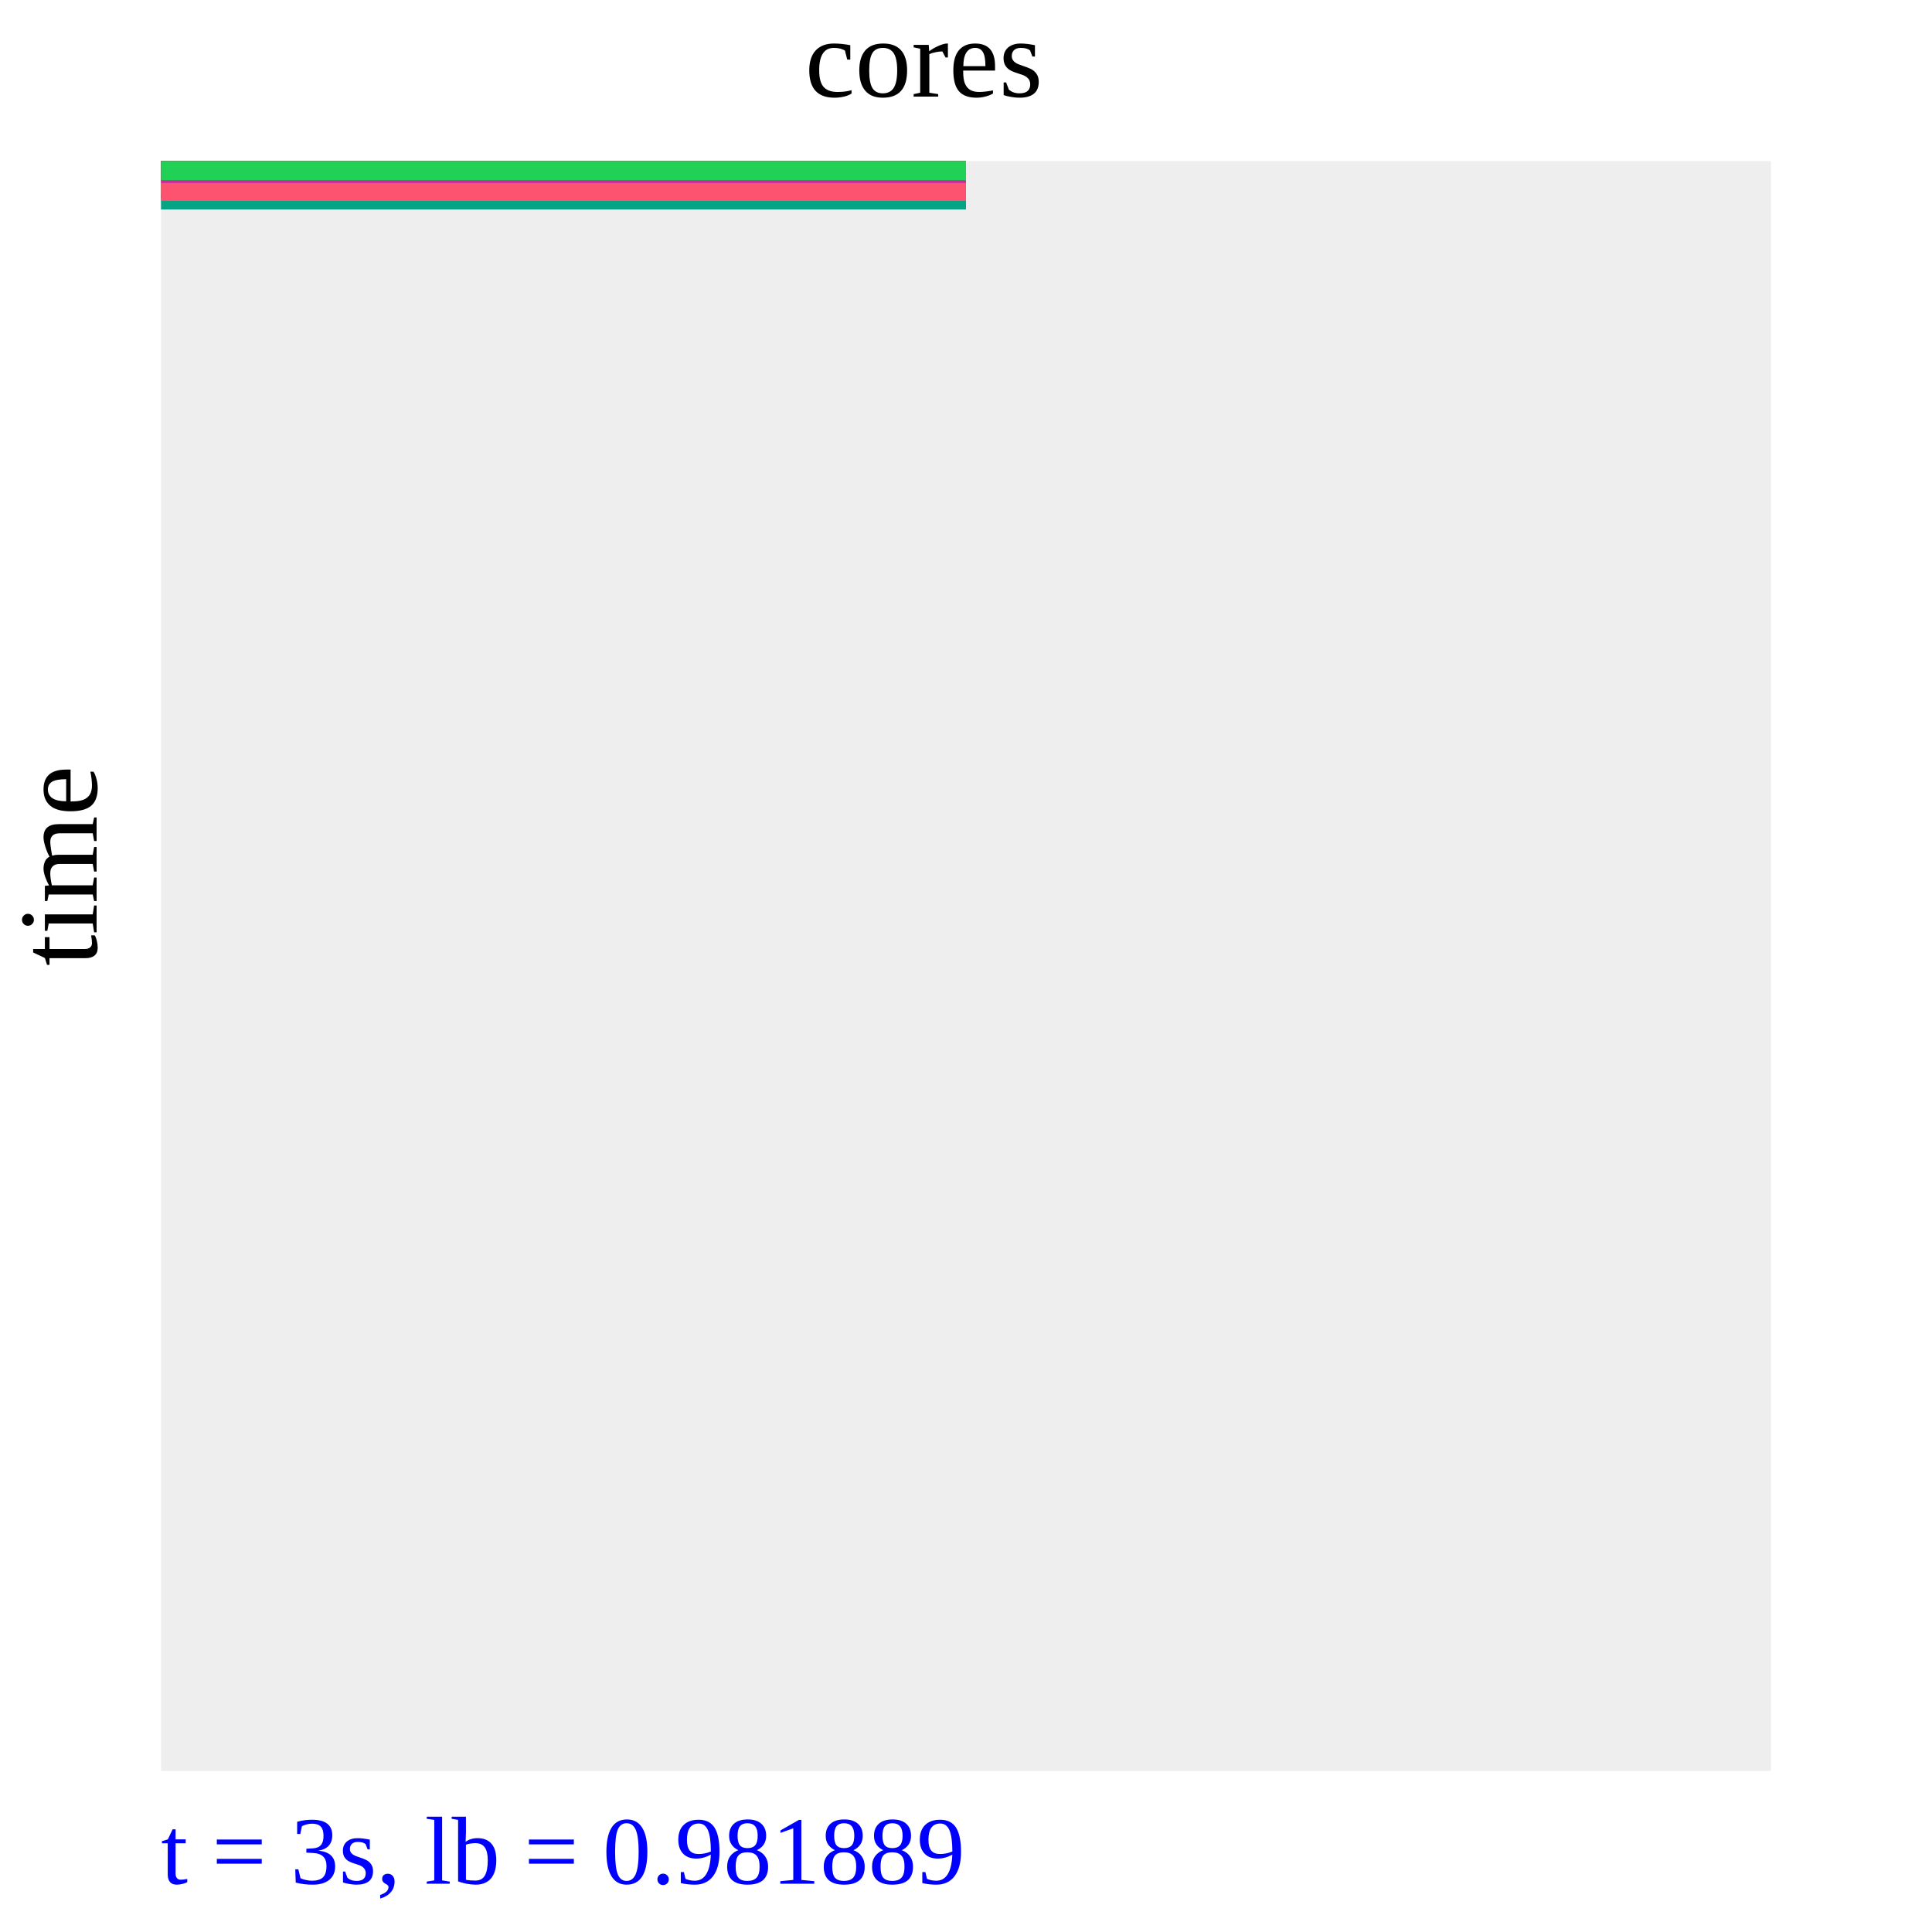
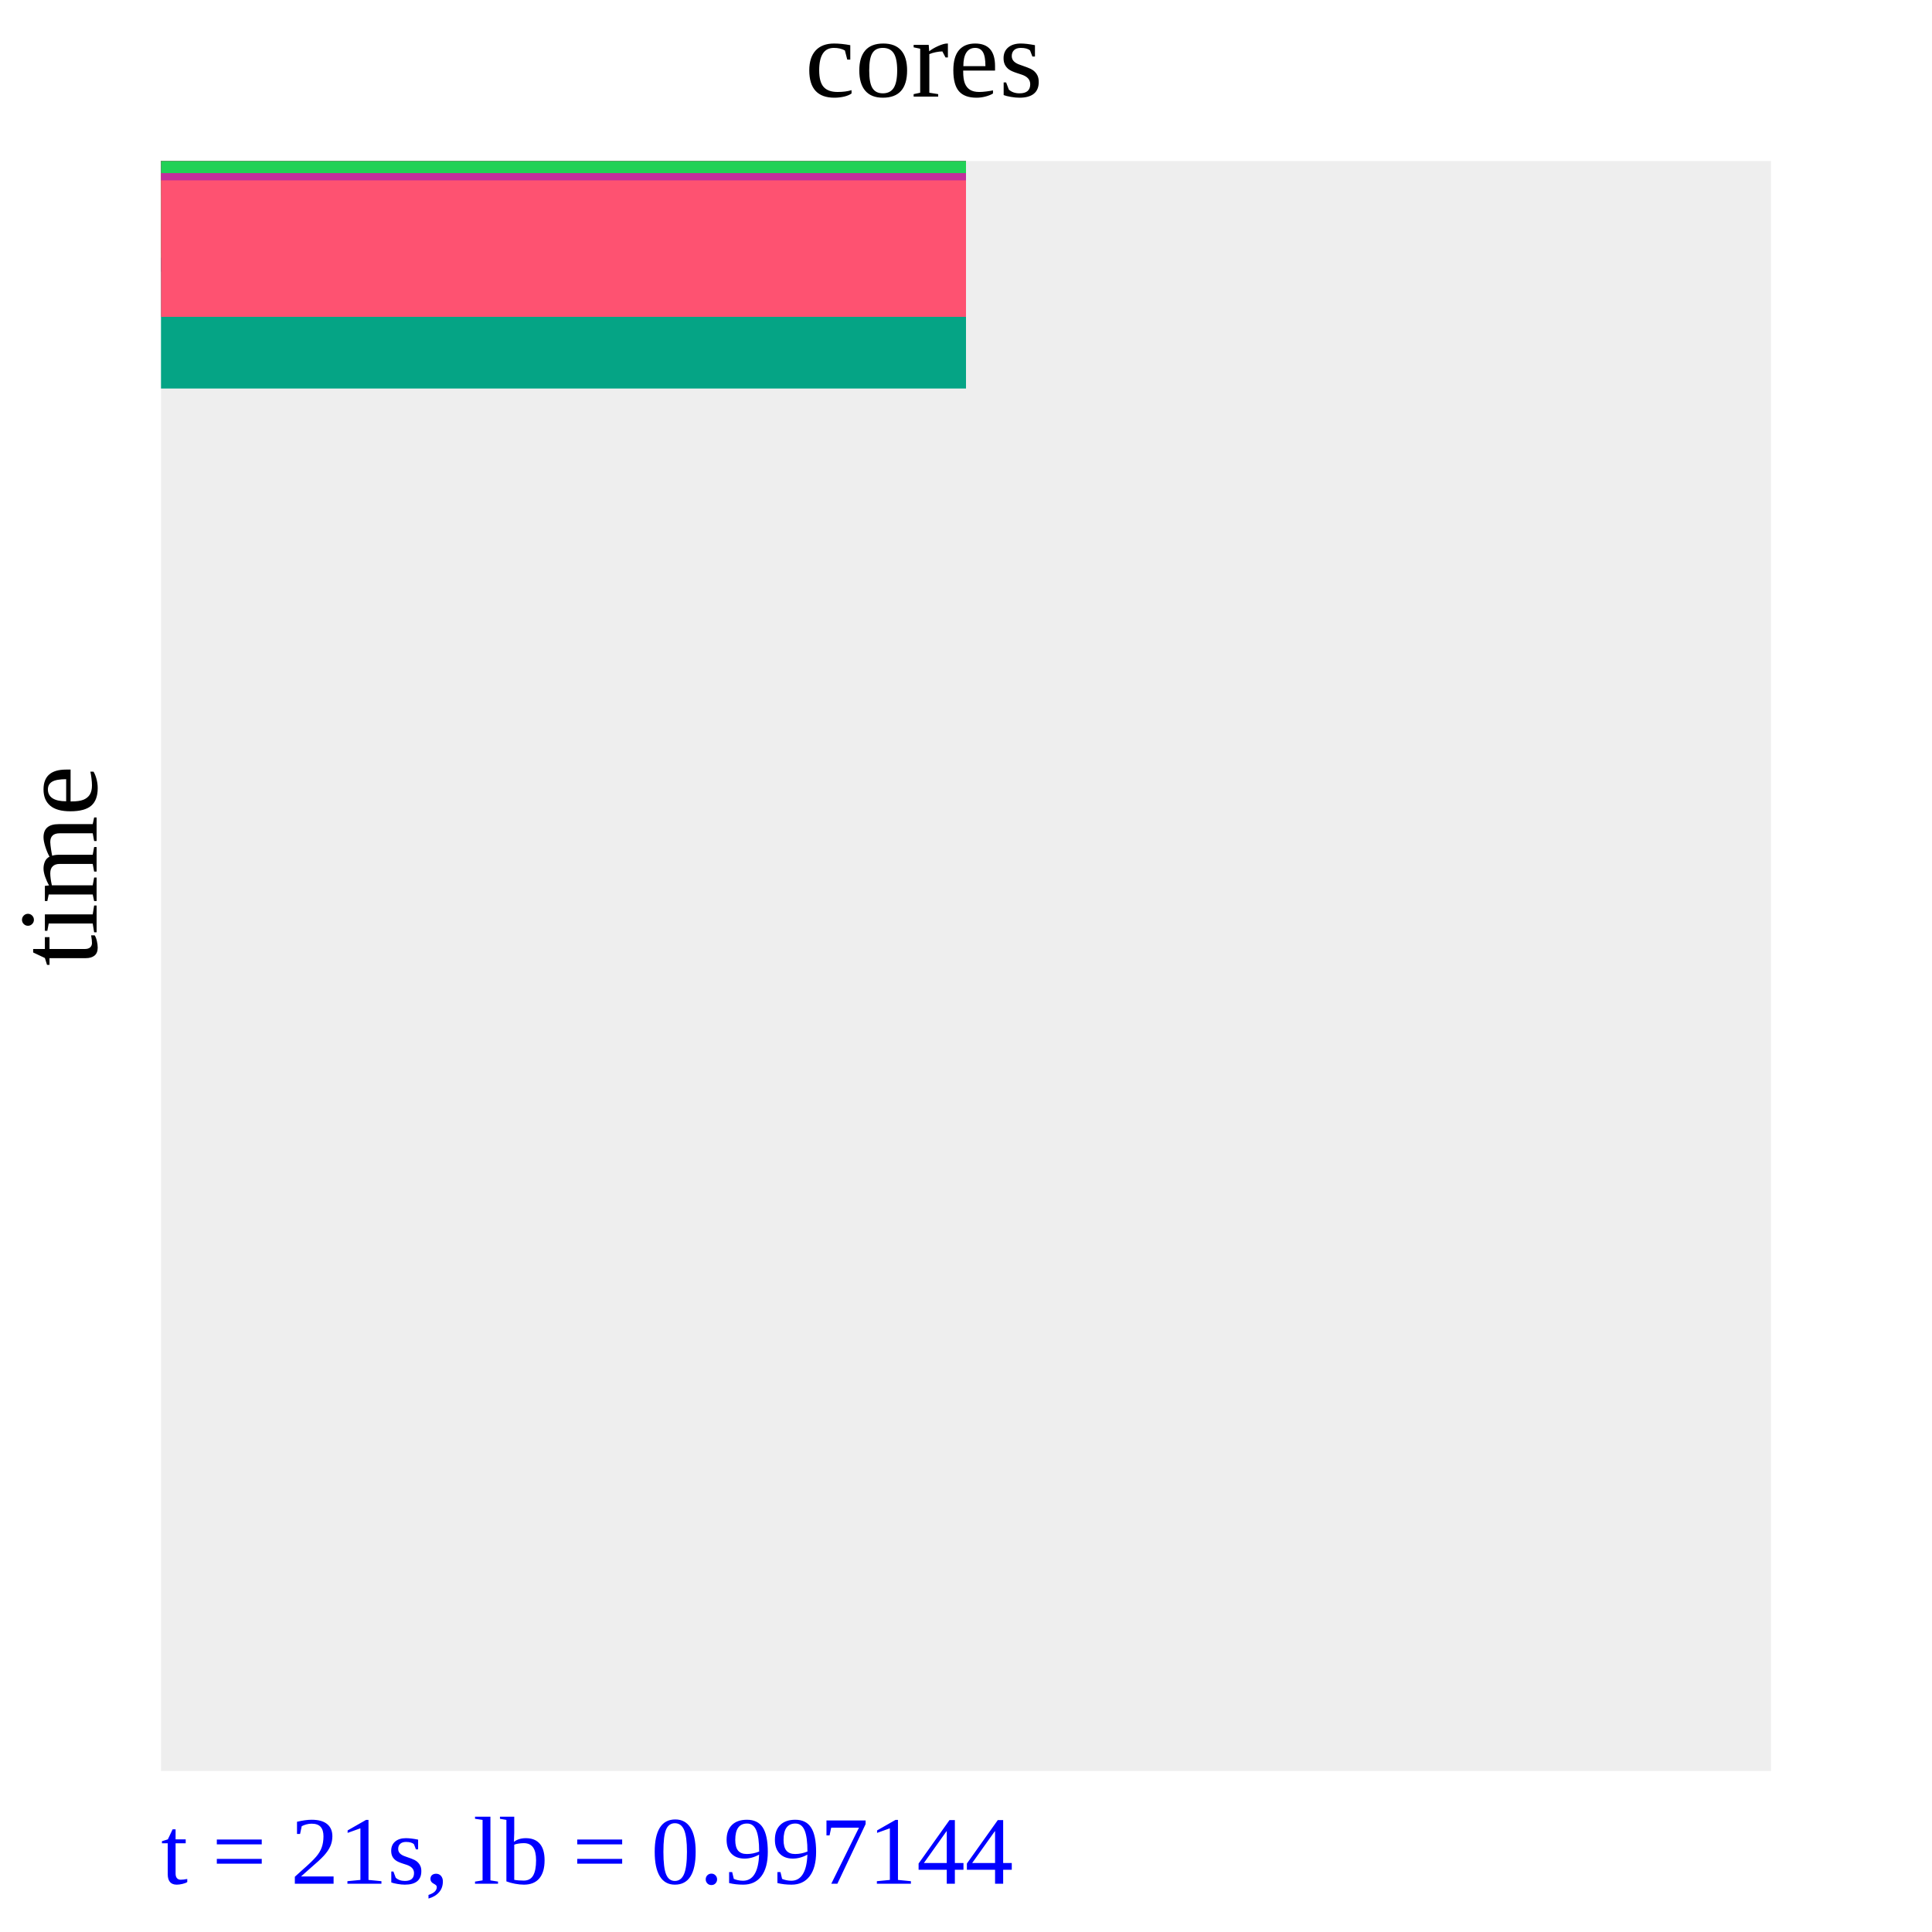
<svg xmlns="http://www.w3.org/2000/svg" x="0" y="0" width="600" height="600">
  <rect x="0%" y="0%" height="100%" width="100%" style="fill: #ffffff" />
  <svg x="0" y="0">
    <text fill="dark" font-size="35" transform="translate(250, 30)">cores</text>
  </svg>
  <svg x="0" y="0">
    <text fill="dark" font-size="35" transform="translate(30, 300) rotate(270)">time</text>
  </svg>
  <svg x="50" y="550">
-     <text fill="blue" font-size="30" transform="translate(0, 35)">t = 3s, lb = 0.981889</text>
+     <text fill="blue" font-size="30" transform="translate(0, 35)">t = 21s, lb = 0.997144</text>
  </svg>
  <svg x="50" y="50" width="500" height="500">
    <rect x="0%" y="0%" height="100%" width="100%" style="fill: #eeeeee" />
-     <rect x="0" y="0" height="7.523" width="250" style="fill: #76931f" />
-     <rect x="0" y="0" height="1.811" width="250" style="fill: #ac9dab" />
-     <rect x="0" y="0" height="5.573" width="250" style="fill: #2b36c2" />
-     <rect x="0" y="0" height="1.811" width="250" style="fill: #48b87d" />
-     <rect x="0" y="0" height="3.344" width="250" style="fill: #6ae33f" />
-     <rect x="0" y="0" height="6.13" width="250" style="fill: #9a62d7" />
-     <rect x="0" y="0" height="6.269" width="250" style="fill: #183a5d" />
-     <rect x="0" y="0" height="3.065" width="250" style="fill: #5789e4" />
-     <rect x="0" y="0" height="1.95" width="250" style="fill: #b2d6b4" />
-     <rect x="0" y="0" height="3.483" width="250" style="fill: #41e241" />
-     <rect x="0" y="0" height="10.17" width="250" style="fill: #1dc709" />
-     <rect x="0" y="0" height="1.672" width="250" style="fill: #e111c7" />
-     <rect x="0" y="0" height="1.532" width="250" style="fill: #e1e7ac" />
-     <rect x="0" y="0" height="5.851" width="250" style="fill: #b6f8ca" />
-     <rect x="0" y="0" height="5.712" width="250" style="fill: #c0bb2f" />
-     <rect x="0" y="0" height="5.573" width="250" style="fill: #c4c8bc" />
-     <rect x="0" y="0" height="1.532" width="250" style="fill: #2ae3ba" />
-     <rect x="0" y="0" height="3.065" width="250" style="fill: #aab916" />
-     <rect x="0" y="0" height="5.712" width="250" style="fill: #5cc458" />
-     <rect x="0" y="0" height="1.393" width="250" style="fill: #e199cb" />
-     <rect x="0" y="0" height="6.269" width="250" style="fill: #89f51b" />
-     <rect x="0" y="0" height="3.622" width="250" style="fill: #135f70" />
-     <rect x="0" y="0" height="6.269" width="250" style="fill: #91a5ab" />
-     <rect x="0" y="0" height="5.573" width="250" style="fill: #b0874d" />
-     <rect x="0" y="0" height="2.926" width="250" style="fill: #f3e8cb" />
-     <rect x="0" y="0" height="6.13" width="250" style="fill: #4543a5" />
-     <rect x="0" y="0" height="6.966" width="250" style="fill: #eb93b0" />
-     <rect x="0" y="0" height="5.851" width="250" style="fill: #441e9c" />
-     <rect x="0" y="0" height="1.95" width="250" style="fill: #a4c2b0" />
-     <rect x="0" y="0" height="2.786" width="250" style="fill: #fb3d30" />
-     <rect x="0" y="0" height="3.483" width="250" style="fill: #875cbf" />
-     <rect x="0" y="0" height="1.95" width="250" style="fill: #29abd5" />
-     <rect x="0" y="0" height="3.622" width="250" style="fill: #b1acf3" />
-     <rect x="0" y="0" height="6.13" width="250" style="fill: #8984b3" />
-     <rect x="0" y="0" height="3.065" width="250" style="fill: #5ae882" />
-     <rect x="0" y="0" height="5.991" width="250" style="fill: #809dd4" />
-     <rect x="0" y="0" height="1.811" width="250" style="fill: #cfe7ab" />
-     <rect x="0" y="0" height="7.523" width="250" style="fill: #c5c61b" />
-     <rect x="0" y="0" height="5.991" width="250" style="fill: #aa52e0" />
-     <rect x="0" y="0" height="4.597" width="250" style="fill: #53b4c3" />
-     <rect x="0" y="0" height="7.105" width="250" style="fill: #643f20" />
-     <rect x="0" y="0" height="5.991" width="250" style="fill: #4ef259" />
-     <rect x="0" y="0" height="6.408" width="250" style="fill: #d2e980" />
-     <rect x="0" y="0" height="7.523" width="250" style="fill: #42a948" />
-     <rect x="0" y="0" height="2.647" width="250" style="fill: #aac5e8" />
-     <rect x="0" y="0" height="5.991" width="250" style="fill: #84cb3e" />
-     <rect x="0" y="0" height="5.991" width="250" style="fill: #c7db92" />
-     <rect x="0" y="0" height="5.851" width="250" style="fill: #5643fd" />
-     <rect x="0" y="0" height="1.95" width="250" style="fill: #34fdd4" />
-     <rect x="0" y="0" height="8.08" width="250" style="fill: #67e2cc" />
-     <rect x="0" y="0" height="2.09" width="250" style="fill: #a40603" />
-     <rect x="0" y="0" height="2.508" width="250" style="fill: #5cb274" />
-     <rect x="0" y="0" height="5.991" width="250" style="fill: #4cb90a" />
-     <rect x="0" y="0" height="3.065" width="250" style="fill: #63e51c" />
-     <rect x="0" y="0" height="1.95" width="250" style="fill: #973790" />
-     <rect x="0" y="0" height="11.563" width="250" style="fill: #334394" />
-     <rect x="0" y="0" height="7.105" width="250" style="fill: #7e0208" />
-     <rect x="0" y="0" height="2.09" width="250" style="fill: #6541e4" />
-     <rect x="0" y="0" height="1.393" width="250" style="fill: #c48a99" />
-     <rect x="0" y="0" height="1.811" width="250" style="fill: #630aa9" />
-     <rect x="0" y="0" height="5.991" width="250" style="fill: #aece15" />
-     <rect x="0" y="0" height="6.13" width="250" style="fill: #3843a4" />
-     <rect x="0" y="0" height="1.811" width="250" style="fill: #b19027" />
-     <rect x="0" y="0" height="6.13" width="250" style="fill: #4ebc95" />
-     <rect x="0" y="0" height="5.573" width="250" style="fill: #5f8592" />
-     <rect x="0" y="0" height="5.712" width="250" style="fill: #e30a22" />
-     <rect x="0" y="0" height="15.046" width="250" style="fill: #05a485" />
-     <rect x="0" y="0" height="1.672" width="250" style="fill: #846248" />
-     <rect x="0" y="0" height="2.786" width="250" style="fill: #987550" />
-     <rect x="0" y="0" height="3.344" width="250" style="fill: #aaf209" />
-     <rect x="0" y="0" height="5.712" width="250" style="fill: #4ec59e" />
-     <rect x="0" y="0" height="5.573" width="250" style="fill: #7931dc" />
-     <rect x="0" y="0" height="5.991" width="250" style="fill: #650c74" />
-     <rect x="0" y="0" height="6.269" width="250" style="fill: #51cc61" />
-     <rect x="0" y="0" height="6.966" width="250" style="fill: #c0cb2c" />
-     <rect x="0" y="0" height="1.532" width="250" style="fill: #46a1b3" />
-     <rect x="0" y="0" height="1.672" width="250" style="fill: #f2c349" />
-     <rect x="0" y="0" height="7.662" width="250" style="fill: #faff76" />
-     <rect x="0" y="0" height="6.826" width="250" style="fill: #3c7f8d" />
-     <rect x="0" y="0" height="9.055" width="250" style="fill: #14ddff" />
-     <rect x="0" y="0" height="2.09" width="250" style="fill: #946351" />
-     <rect x="0" y="0" height="1.672" width="250" style="fill: #744378" />
-     <rect x="0" y="0" height="7.384" width="250" style="fill: #d62c59" />
-     <rect x="0" y="0" height="10.17" width="250" style="fill: #285a8d" />
-     <rect x="0" y="0" height="5.712" width="250" style="fill: #791561" />
-     <rect x="0" y="0" height="6.966" width="250" style="fill: #4f5a2a" />
-     <rect x="0" y="0" height="3.622" width="250" style="fill: #c9e0d6" />
-     <rect x="0" y="0" height="10.309" width="250" style="fill: #8aca62" />
-     <rect x="0" y="0" height="3.065" width="250" style="fill: #48a922" />
-     <rect x="0" y="0" height="1.811" width="250" style="fill: #7ab8f1" />
-     <rect x="0" y="0" height="1.672" width="250" style="fill: #930ee3" />
-     <rect x="0" y="0" height="1.672" width="250" style="fill: #8ac7a9" />
-     <rect x="0" y="0" height="6.13" width="250" style="fill: #d239c9" />
-     <rect x="0" y="0" height="5.712" width="250" style="fill: #b026a4" />
-     <rect x="0" y="0" height="5.573" width="250" style="fill: #81e49d" />
-     <rect x="0" y="0" height="5.991" width="250" style="fill: #53161f" />
-     <rect x="0" y="0" height="1.95" width="250" style="fill: #9a9513" />
-     <rect x="0" y="0" height="12.399" width="250" style="fill: #fe5271" />
-     <rect x="0" y="0" height="6.826" width="250" style="fill: #c32e9c" />
-     <rect x="0" y="0" height="5.991" width="250" style="fill: #21d156" />
+     <rect x="0" y="0" height="9.58" width="250" style="fill: #76931f" />
+     <rect x="0" y="0" height="0.461" width="250" style="fill: #ac9dab" />
+     <rect x="0" y="0" height="1.957" width="250" style="fill: #2b36c2" />
+     <rect x="0" y="0" height="0.438" width="250" style="fill: #48b87d" />
+     <rect x="0" y="0" height="1.336" width="250" style="fill: #6ae33f" />
+     <rect x="0" y="0" height="2.994" width="250" style="fill: #9a62d7" />
+     <rect x="0" y="0" height="3.408" width="250" style="fill: #183a5d" />
+     <rect x="0" y="0" height="1.221" width="250" style="fill: #5789e4" />
+     <rect x="0" y="0" height="0.507" width="250" style="fill: #b2d6b4" />
+     <rect x="0" y="0" height="1.474" width="250" style="fill: #41e241" />
+     <rect x="0" y="0" height="27.151" width="250" style="fill: #1dc709" />
+     <rect x="0" y="0" height="0.415" width="250" style="fill: #e111c7" />
+     <rect x="0" y="0" height="0.299" width="250" style="fill: #e1e7ac" />
+     <rect x="0" y="0" height="2.303" width="250" style="fill: #b6f8ca" />
+     <rect x="0" y="0" height="1.796" width="250" style="fill: #c0bb2f" />
+     <rect x="0" y="0" height="1.658" width="250" style="fill: #c4c8bc" />
+     <rect x="0" y="0" height="0.322" width="250" style="fill: #2ae3ba" />
+     <rect x="0" y="0" height="1.221" width="250" style="fill: #aab916" />
+     <rect x="0" y="0" height="1.819" width="250" style="fill: #5cc458" />
+     <rect x="0" y="0" height="0.253" width="250" style="fill: #e199cb" />
+     <rect x="0" y="0" height="4.076" width="250" style="fill: #89f51b" />
+     <rect x="0" y="0" height="1.497" width="250" style="fill: #135f70" />
+     <rect x="0" y="0" height="3.8" width="250" style="fill: #91a5ab" />
+     <rect x="0" y="0" height="1.796" width="250" style="fill: #b0874d" />
+     <rect x="0" y="0" height="1.105" width="250" style="fill: #f3e8cb" />
+     <rect x="0" y="0" height="4.306" width="250" style="fill: #4543a5" />
+     <rect x="0" y="0" height="8.06" width="250" style="fill: #eb93b0" />
+     <rect x="0" y="0" height="2.81" width="250" style="fill: #441e9c" />
+     <rect x="0" y="0" height="0.507" width="250" style="fill: #a4c2b0" />
+     <rect x="0" y="0" height="1.105" width="250" style="fill: #fb3d30" />
+     <rect x="0" y="0" height="1.566" width="250" style="fill: #875cbf" />
+     <rect x="0" y="0" height="0.507" width="250" style="fill: #29abd5" />
+     <rect x="0" y="0" height="1.52" width="250" style="fill: #b1acf3" />
+     <rect x="0" y="0" height="3.247" width="250" style="fill: #8984b3" />
+     <rect x="0" y="0" height="1.244" width="250" style="fill: #5ae882" />
+     <rect x="0" y="0" height="2.81" width="250" style="fill: #809dd4" />
+     <rect x="0" y="0" height="0.461" width="250" style="fill: #cfe7ab" />
+     <rect x="0" y="0" height="9.649" width="250" style="fill: #c5c61b" />
+     <rect x="0" y="0" height="1.98" width="250" style="fill: #aa52e0" />
+     <rect x="0" y="0" height="1.221" width="250" style="fill: #53b4c3" />
+     <rect x="0" y="0" height="4.79" width="250" style="fill: #643f20" />
+     <rect x="0" y="0" height="2.464" width="250" style="fill: #4ef259" />
+     <rect x="0" y="0" height="3.523" width="250" style="fill: #d2e980" />
+     <rect x="0" y="0" height="9.142" width="250" style="fill: #42a948" />
+     <rect x="0" y="0" height="0.898" width="250" style="fill: #aac5e8" />
+     <rect x="0" y="0" height="2.533" width="250" style="fill: #84cb3e" />
+     <rect x="0" y="0" height="2.625" width="250" style="fill: #c7db92" />
+     <rect x="0" y="0" height="1.957" width="250" style="fill: #5643fd" />
+     <rect x="0" y="0" height="0.507" width="250" style="fill: #34fdd4" />
+     <rect x="0" y="0" height="11.261" width="250" style="fill: #67e2cc" />
+     <rect x="0" y="0" height="0.553" width="250" style="fill: #a40603" />
+     <rect x="0" y="0" height="0.806" width="250" style="fill: #5cb274" />
+     <rect x="0" y="0" height="1.635" width="250" style="fill: #4cb90a" />
+     <rect x="0" y="0" height="1.105" width="250" style="fill: #63e51c" />
+     <rect x="0" y="0" height="0.461" width="250" style="fill: #973790" />
+     <rect x="0" y="0" height="34.382" width="250" style="fill: #334394" />
+     <rect x="0" y="0" height="4.951" width="250" style="fill: #7e0208" />
+     <rect x="0" y="0" height="0.576" width="250" style="fill: #6541e4" />
+     <rect x="0" y="0" height="0.23" width="250" style="fill: #c48a99" />
+     <rect x="0" y="0" height="0.391" width="250" style="fill: #630aa9" />
+     <rect x="0" y="0" height="1.957" width="250" style="fill: #aece15" />
+     <rect x="0" y="0" height="2.648" width="250" style="fill: #3843a4" />
+     <rect x="0" y="0" height="0.461" width="250" style="fill: #b19027" />
+     <rect x="0" y="0" height="3.017" width="250" style="fill: #4ebc95" />
+     <rect x="0" y="0" height="1.842" width="250" style="fill: #5f8592" />
+     <rect x="0" y="0" height="2.003" width="250" style="fill: #e30a22" />
+     <rect x="0" y="0" height="70.652" width="250" style="fill: #05a485" />
+     <rect x="0" y="0" height="0.322" width="250" style="fill: #846248" />
+     <rect x="0" y="0" height="0.99" width="250" style="fill: #987550" />
+     <rect x="0" y="0" height="1.359" width="250" style="fill: #aaf209" />
+     <rect x="0" y="0" height="1.796" width="250" style="fill: #4ec59e" />
+     <rect x="0" y="0" height="1.934" width="250" style="fill: #7931dc" />
+     <rect x="0" y="0" height="3.523" width="250" style="fill: #650c74" />
+     <rect x="0" y="0" height="4.375" width="250" style="fill: #51cc61" />
+     <rect x="0" y="0" height="8.221" width="250" style="fill: #c0cb2c" />
+     <rect x="0" y="0" height="0.299" width="250" style="fill: #46a1b3" />
+     <rect x="0" y="0" height="0.415" width="250" style="fill: #f2c349" />
+     <rect x="0" y="0" height="13.011" width="250" style="fill: #faff76" />
+     <rect x="0" y="0" height="6.77" width="250" style="fill: #3c7f8d" />
+     <rect x="0" y="0" height="19.413" width="250" style="fill: #14ddff" />
+     <rect x="0" y="0" height="0.507" width="250" style="fill: #946351" />
+     <rect x="0" y="0" height="0.391" width="250" style="fill: #744378" />
+     <rect x="0" y="0" height="10.685" width="250" style="fill: #d62c59" />
+     <rect x="0" y="0" height="28.648" width="250" style="fill: #285a8d" />
+     <rect x="0" y="0" height="2.349" width="250" style="fill: #791561" />
+     <rect x="0" y="0" height="8.659" width="250" style="fill: #4f5a2a" />
+     <rect x="0" y="0" height="1.52" width="250" style="fill: #c9e0d6" />
+     <rect x="0" y="0" height="30.029" width="250" style="fill: #8aca62" />
+     <rect x="0" y="0" height="1.221" width="250" style="fill: #48a922" />
+     <rect x="0" y="0" height="0.345" width="250" style="fill: #7ab8f1" />
+     <rect x="0" y="0" height="0.415" width="250" style="fill: #930ee3" />
+     <rect x="0" y="0" height="0.415" width="250" style="fill: #8ac7a9" />
+     <rect x="0" y="0" height="3.777" width="250" style="fill: #d239c9" />
+     <rect x="0" y="0" height="1.98" width="250" style="fill: #b026a4" />
+     <rect x="0" y="0" height="1.727" width="250" style="fill: #81e49d" />
+     <rect x="0" y="0" height="3.546" width="250" style="fill: #53161f" />
+     <rect x="0" y="0" height="0.507" width="250" style="fill: #9a9513" />
+     <rect x="0" y="0" height="48.406" width="250" style="fill: #fe5271" />
+     <rect x="0" y="0" height="6.011" width="250" style="fill: #c32e9c" />
+     <rect x="0" y="0" height="3.754" width="250" style="fill: #21d156" />
  </svg>
</svg>
